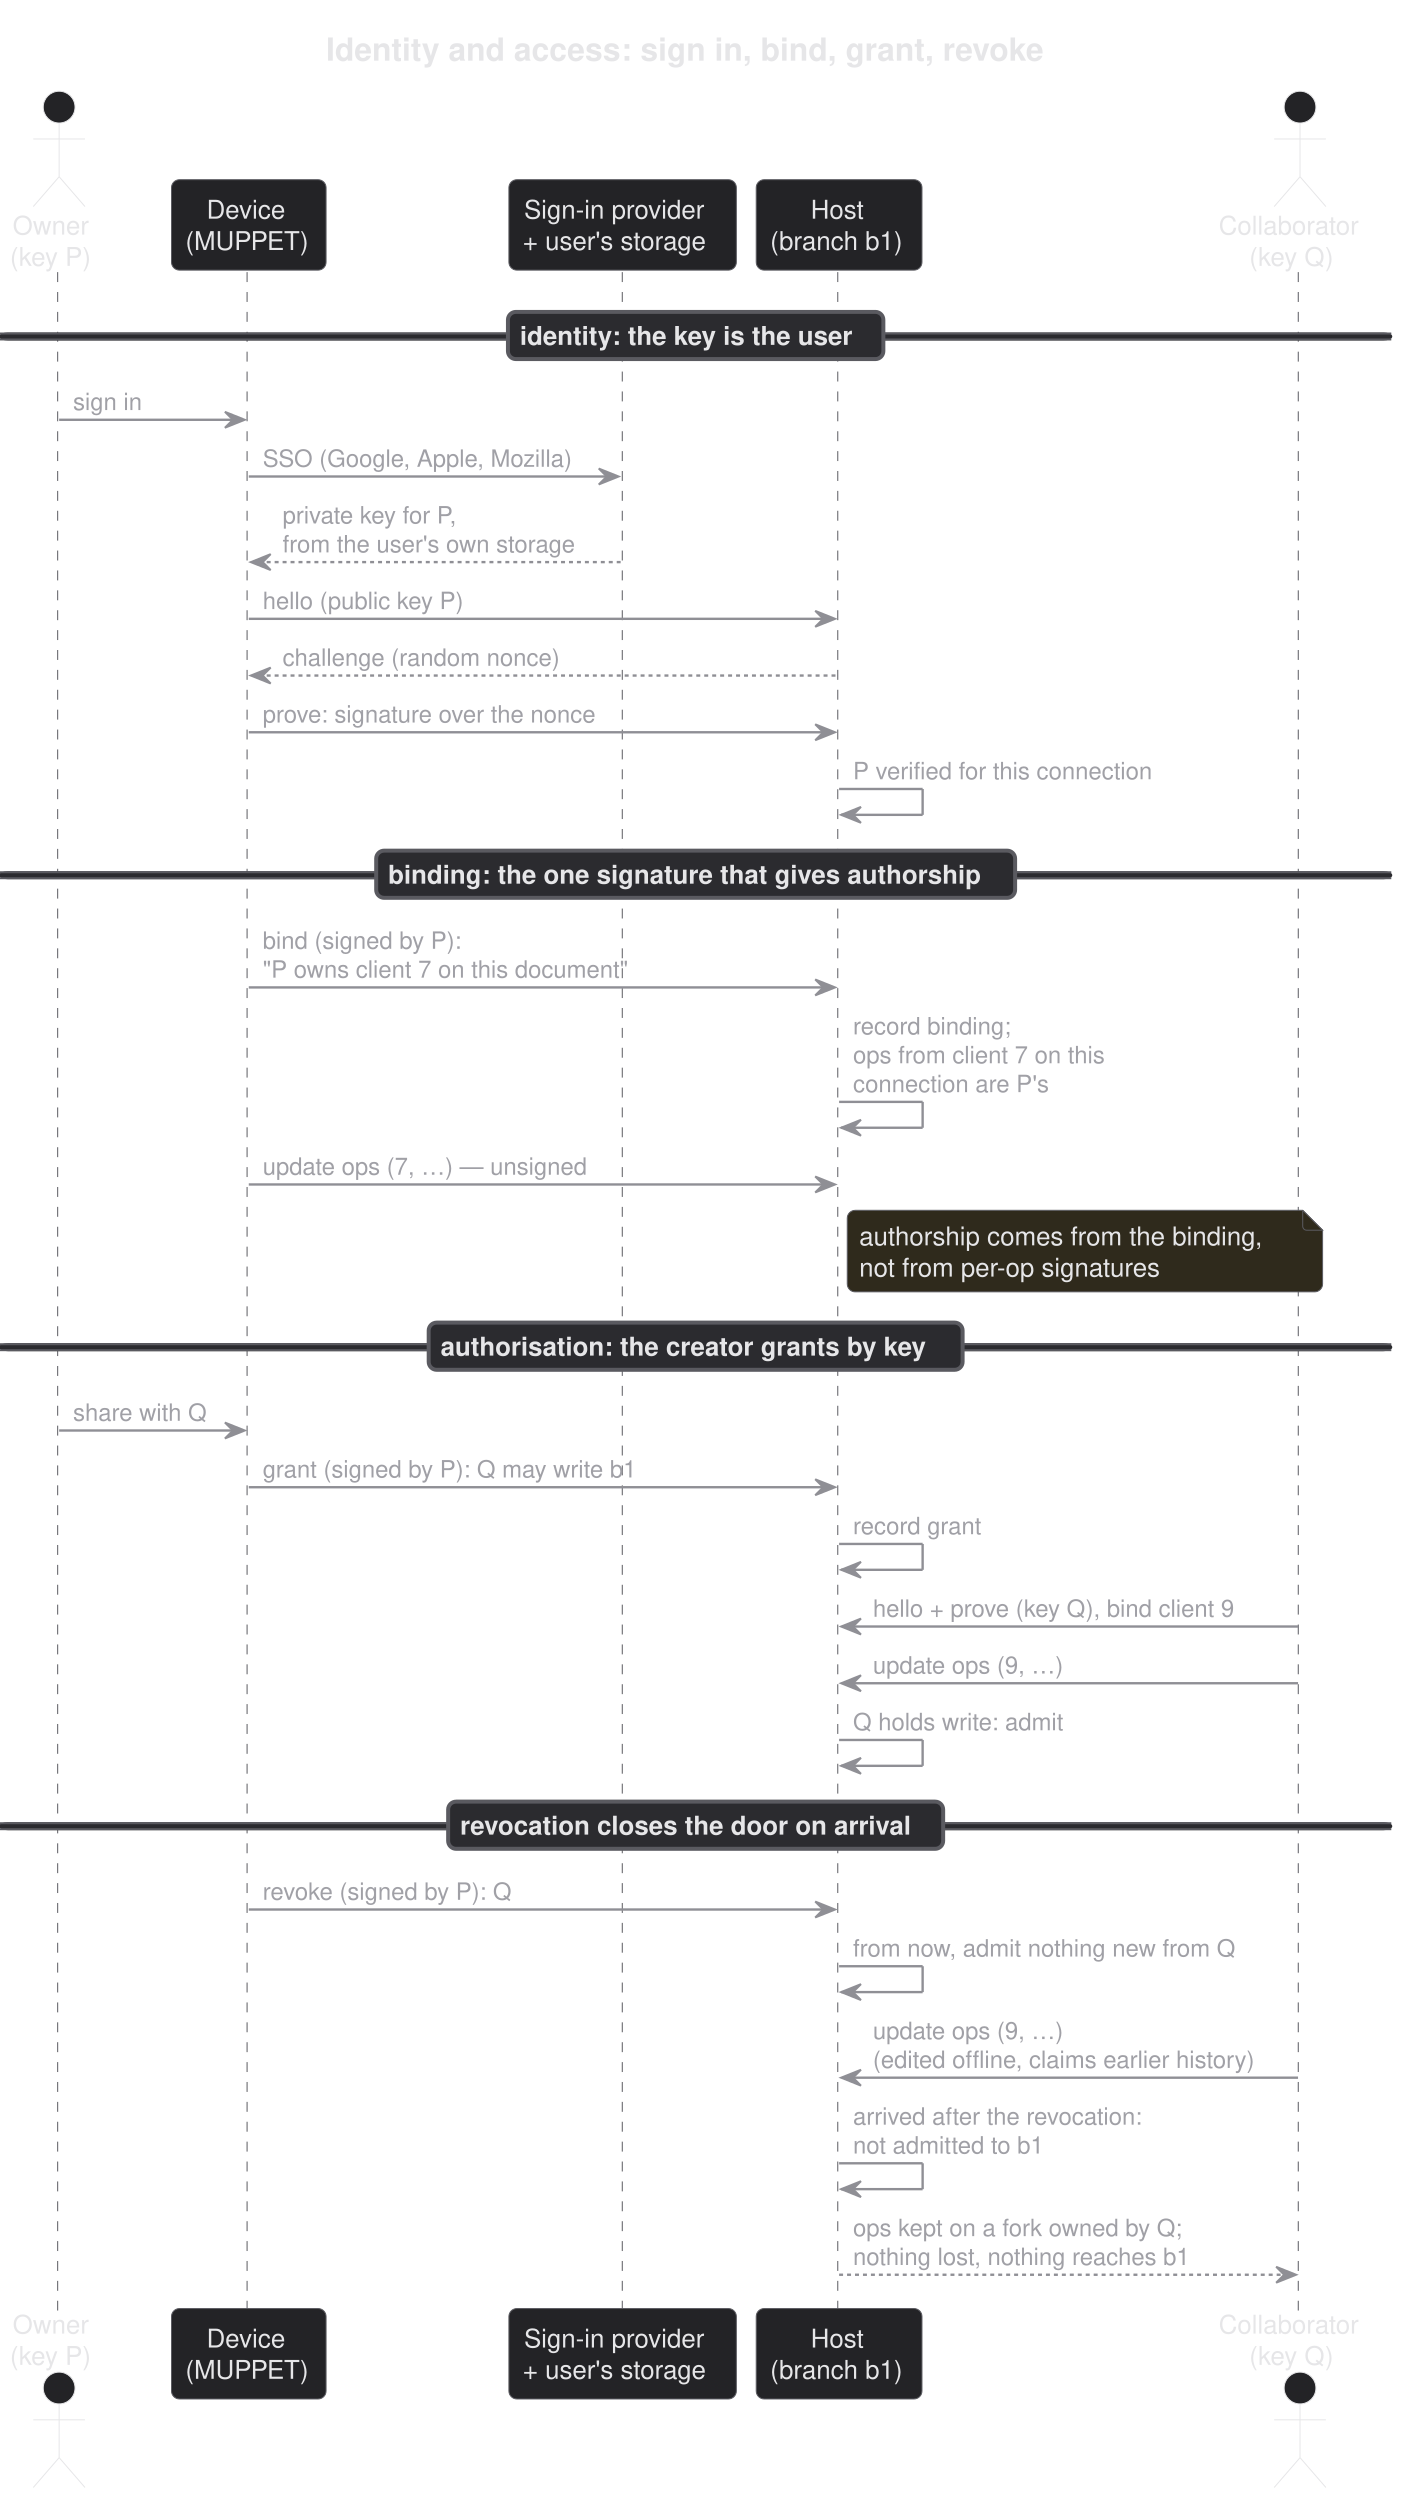
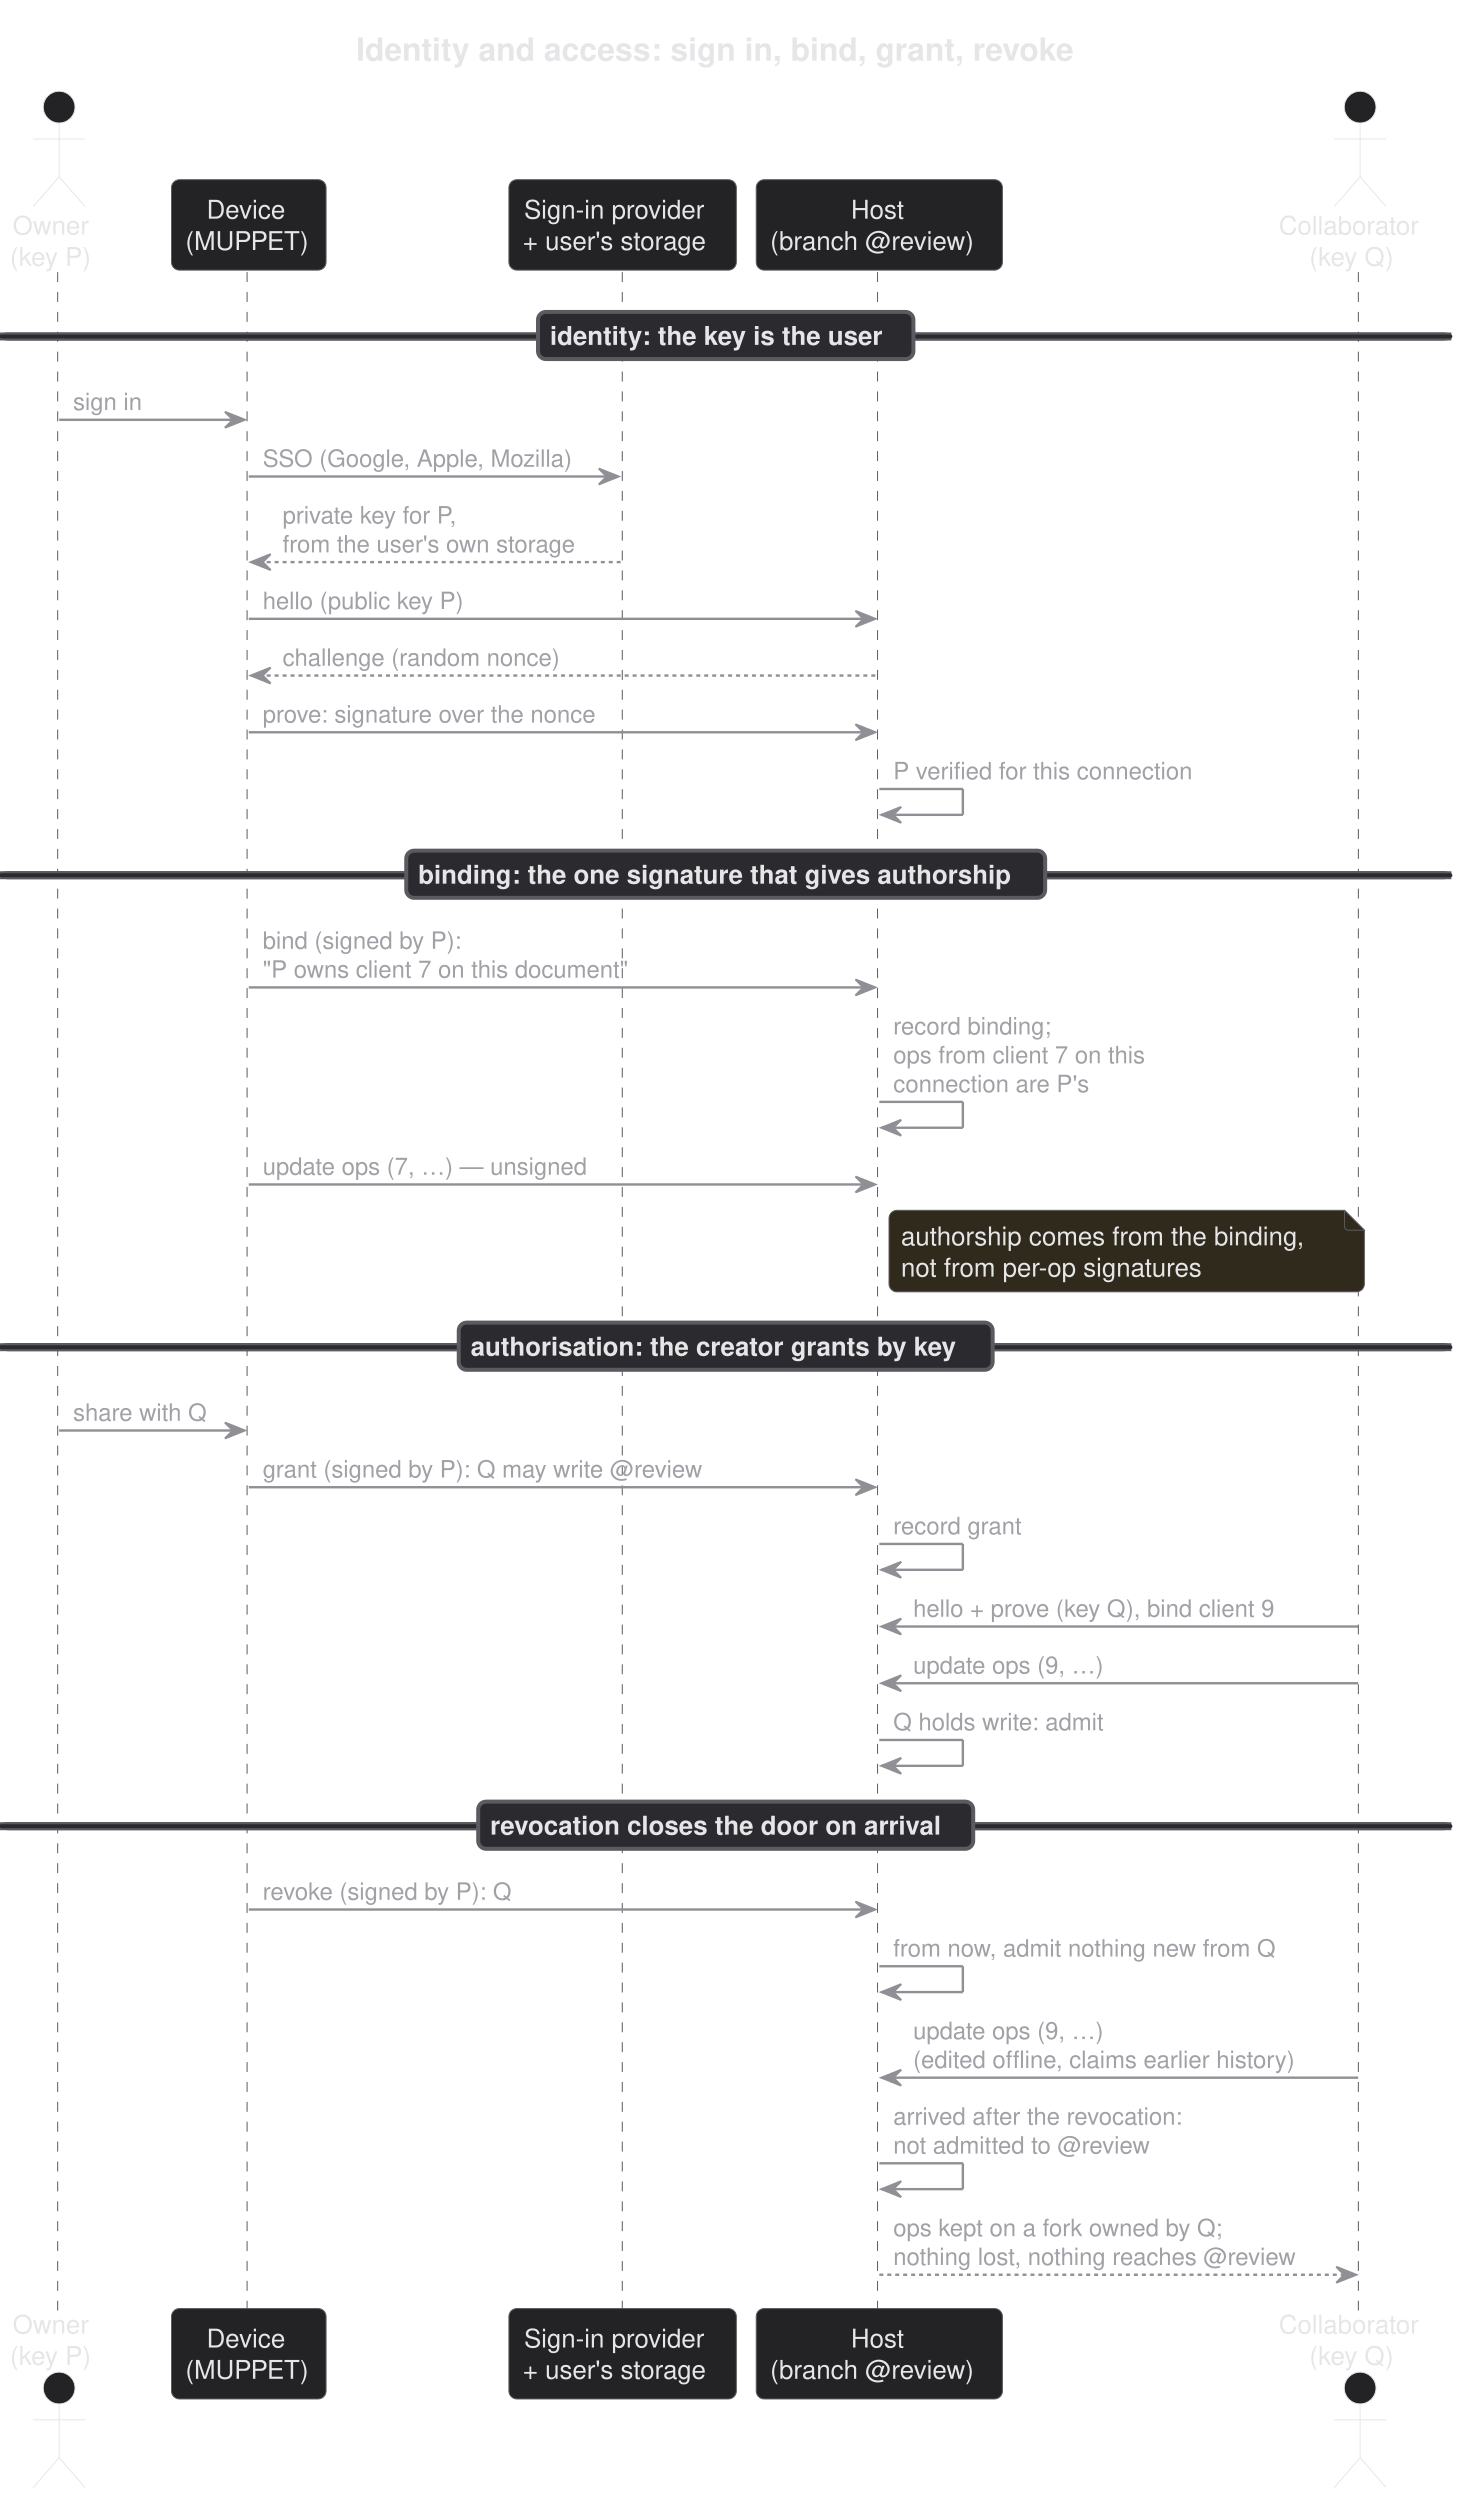
- <svg xmlns="http://www.w3.org/2000/svg" contentStyleType="text/css" data-diagram-type="SEQUENCE" height="1257px" preserveAspectRatio="none" style="width:706px;height:1257px;" version="1.1" viewBox="0 0 706 1257" width="706px" zoomAndPan="magnify">
+ <svg xmlns="http://www.w3.org/2000/svg" contentStyleType="text/css" data-diagram-type="SEQUENCE" height="1257px" preserveAspectRatio="none" style="width:736px;height:1257px;" version="1.1" viewBox="0 0 736 1257" width="736px" zoomAndPan="magnify">
  <defs />
  <g>
-     <text fill="#E6E6E8" font-family="Helvetica" font-size="16" font-weight="bold" lengthAdjust="spacing" textLength="370.695" x="163.924" y="30.5">Identity and access: sign in, bind, grant, revoke</text>
+     <text fill="#E6E6E8" font-family="Helvetica" font-size="16" font-weight="bold" lengthAdjust="spacing" textLength="370.695" x="179.032" y="30.5">Identity and access: sign in, bind, grant, revoke</text>
    <g>
      <rect fill="#000000" fill-opacity="0" height="1024.924" width="8" x="25.731" y="136.818" />
      <line style="stroke:#5A5A60;stroke-width:0.5;stroke-dasharray:5,5;" x1="29" x2="29" y1="136.818" y2="1161.742" />
    </g>
    <g>
      <rect fill="#000000" fill-opacity="0" height="1024.924" width="8" x="121.087" y="136.818" />
      <line style="stroke:#5A5A60;stroke-width:0.5;stroke-dasharray:5,5;" x1="124.231" x2="124.231" y1="136.818" y2="1161.742" />
    </g>
    <g>
      <rect fill="#000000" fill-opacity="0" height="1024.924" width="8" x="309.055" y="136.818" />
      <line style="stroke:#5A5A60;stroke-width:0.5;stroke-dasharray:5,5;" x1="312.88" x2="312.88" y1="136.818" y2="1161.742" />
    </g>
    <g>
-       <rect fill="#000000" fill-opacity="0" height="1024.924" width="8" x="417.898" y="136.818" />
-       <line style="stroke:#5A5A60;stroke-width:0.5;stroke-dasharray:5,5;" x1="421.231" x2="421.231" y1="136.818" y2="1161.742" />
-     </g>
-     <g>
-       <rect fill="#000000" fill-opacity="0" height="1024.924" width="8" x="649.654" y="136.818" />
-       <line style="stroke:#5A5A60;stroke-width:0.5;stroke-dasharray:5,5;" x1="652.765" x2="652.765" y1="136.818" y2="1161.742" />
+       <rect fill="#000000" fill-opacity="0" height="1024.924" width="8" x="438.125" y="136.818" />
+       <line style="stroke:#5A5A60;stroke-width:0.5;stroke-dasharray:5,5;" x1="441.231" x2="441.231" y1="136.818" y2="1161.742" />
+     </g>
+     <g>
+       <rect fill="#000000" fill-opacity="0" height="1024.924" width="8" x="679.871" y="136.818" />
+       <line style="stroke:#5A5A60;stroke-width:0.5;stroke-dasharray:5,5;" x1="682.982" x2="682.982" y1="136.818" y2="1161.742" />
    </g>
    <g class="participant participant-head" data-participant="o">
      <text fill="#E6E6E8" font-family="Helvetica" font-size="13" lengthAdjust="spacing" textLength="40.733" x="6.365" y="117.953">Owner</text>
      <text fill="#E6E6E8" font-family="Helvetica" font-size="13" lengthAdjust="spacing" textLength="43.462" x="5" y="133.683">(key P)</text>
      <ellipse cx="29.731" cy="53.859" fill="#232326" rx="8" ry="8" style="stroke:#E6E6E8;stroke-width:0.5;" />
      <path d="M29.731,61.859 L29.731,88.859 M16.731,69.859 L42.731,69.859 M29.731,88.859 L16.731,103.859 M29.731,88.859 L42.731,103.859" fill="none" style="stroke:#E6E6E8;stroke-width:0.5;" />
    </g>
    <g class="participant participant-tail" data-participant="o">
      <text fill="#E6E6E8" font-family="Helvetica" font-size="13" lengthAdjust="spacing" textLength="40.733" x="6.365" y="1173.336">Owner</text>
      <text fill="#E6E6E8" font-family="Helvetica" font-size="13" lengthAdjust="spacing" textLength="43.462" x="5" y="1189.065">(key P)</text>
      <ellipse cx="29.731" cy="1200.701" fill="#232326" rx="8" ry="8" style="stroke:#E6E6E8;stroke-width:0.5;" />
      <path d="M29.731,1208.701 L29.731,1235.701 M16.731,1216.701 L42.731,1216.701 M29.731,1235.701 L16.731,1250.701 M29.731,1235.701 L42.731,1250.701" fill="none" style="stroke:#E6E6E8;stroke-width:0.5;" />
    </g>
    <g class="participant participant-head" data-participant="d">
      <rect fill="#232326" height="45.459" rx="4" ry="4" style="stroke:#5A5A60;stroke-width:0.5;" width="77.711" x="86.231" y="90.359" />
      <text fill="#E6E6E8" font-family="Helvetica" font-size="13" lengthAdjust="spacing" textLength="42.421" x="103.876" y="109.953">Device</text>
      <text fill="#E6E6E8" font-family="Helvetica" font-size="13" lengthAdjust="spacing" textLength="63.711" x="93.231" y="125.683">(MUPPET)</text>
    </g>
    <g class="participant participant-tail" data-participant="d">
      <rect fill="#232326" height="45.459" rx="4" ry="4" style="stroke:#5A5A60;stroke-width:0.5;" width="77.711" x="86.231" y="1160.742" />
      <text fill="#E6E6E8" font-family="Helvetica" font-size="13" lengthAdjust="spacing" textLength="42.421" x="103.876" y="1180.336">Device</text>
      <text fill="#E6E6E8" font-family="Helvetica" font-size="13" lengthAdjust="spacing" textLength="63.711" x="93.231" y="1196.065">(MUPPET)</text>
    </g>
    <g class="participant participant-head" data-participant="sso">
      <rect fill="#232326" height="45.459" rx="4" ry="4" style="stroke:#5A5A60;stroke-width:0.5;" width="114.35" x="255.88" y="90.359" />
      <text fill="#E6E6E8" font-family="Helvetica" font-size="13" lengthAdjust="spacing" textLength="99.144" x="263.483" y="109.953">Sign-in provider</text>
      <text fill="#E6E6E8" font-family="Helvetica" font-size="13" lengthAdjust="spacing" textLength="100.35" x="262.88" y="125.683">+ user's storage</text>
    </g>
    <g class="participant participant-tail" data-participant="sso">
      <rect fill="#232326" height="45.459" rx="4" ry="4" style="stroke:#5A5A60;stroke-width:0.5;" width="114.35" x="255.88" y="1160.742" />
      <text fill="#E6E6E8" font-family="Helvetica" font-size="13" lengthAdjust="spacing" textLength="99.144" x="263.483" y="1180.336">Sign-in provider</text>
      <text fill="#E6E6E8" font-family="Helvetica" font-size="13" lengthAdjust="spacing" textLength="100.35" x="262.88" y="1196.065">+ user's storage</text>
    </g>
    <g class="participant participant-head" data-participant="t">
-       <rect fill="#232326" height="45.459" rx="4" ry="4" style="stroke:#5A5A60;stroke-width:0.5;" width="83.335" x="380.231" y="90.359" />
-       <text fill="#E6E6E8" font-family="Helvetica" font-size="13" lengthAdjust="spacing" textLength="28.571" x="407.613" y="109.953">Host</text>
-       <text fill="#E6E6E8" font-family="Helvetica" font-size="13" lengthAdjust="spacing" textLength="69.335" x="387.231" y="125.683">(branch b1)</text>
+       <rect fill="#232326" height="45.459" rx="4" ry="4" style="stroke:#5A5A60;stroke-width:0.5;" width="123.789" x="380.231" y="90.359" />
+       <text fill="#E6E6E8" font-family="Helvetica" font-size="13" lengthAdjust="spacing" textLength="28.571" x="427.84" y="109.953">Host</text>
+       <text fill="#E6E6E8" font-family="Helvetica" font-size="13" lengthAdjust="spacing" textLength="109.789" x="387.231" y="125.683">(branch @review)</text>
    </g>
    <g class="participant participant-tail" data-participant="t">
-       <rect fill="#232326" height="45.459" rx="4" ry="4" style="stroke:#5A5A60;stroke-width:0.5;" width="83.335" x="380.231" y="1160.742" />
-       <text fill="#E6E6E8" font-family="Helvetica" font-size="13" lengthAdjust="spacing" textLength="28.571" x="407.613" y="1180.336">Host</text>
-       <text fill="#E6E6E8" font-family="Helvetica" font-size="13" lengthAdjust="spacing" textLength="69.335" x="387.231" y="1196.065">(branch b1)</text>
+       <rect fill="#232326" height="45.459" rx="4" ry="4" style="stroke:#5A5A60;stroke-width:0.5;" width="123.789" x="380.231" y="1160.742" />
+       <text fill="#E6E6E8" font-family="Helvetica" font-size="13" lengthAdjust="spacing" textLength="28.571" x="427.84" y="1180.336">Host</text>
+       <text fill="#E6E6E8" font-family="Helvetica" font-size="13" lengthAdjust="spacing" textLength="109.789" x="387.231" y="1196.065">(branch @review)</text>
    </g>
    <g class="participant participant-head" data-participant="q">
-       <text fill="#E6E6E8" font-family="Helvetica" font-size="13" lengthAdjust="spacing" textLength="75.778" x="612.765" y="117.953">Collaborator</text>
-       <text fill="#E6E6E8" font-family="Helvetica" font-size="13" lengthAdjust="spacing" textLength="45.1" x="628.104" y="133.683">(key Q)</text>
-       <ellipse cx="653.654" cy="53.859" fill="#232326" rx="8" ry="8" style="stroke:#E6E6E8;stroke-width:0.5;" />
-       <path d="M653.654,61.859 L653.654,88.859 M640.654,69.859 L666.654,69.859 M653.654,88.859 L640.654,103.859 M653.654,88.859 L666.654,103.859" fill="none" style="stroke:#E6E6E8;stroke-width:0.5;" />
+       <text fill="#E6E6E8" font-family="Helvetica" font-size="13" lengthAdjust="spacing" textLength="75.778" x="642.982" y="117.953">Collaborator</text>
+       <text fill="#E6E6E8" font-family="Helvetica" font-size="13" lengthAdjust="spacing" textLength="45.1" x="658.321" y="133.683">(key Q)</text>
+       <ellipse cx="683.871" cy="53.859" fill="#232326" rx="8" ry="8" style="stroke:#E6E6E8;stroke-width:0.5;" />
+       <path d="M683.871,61.859 L683.871,88.859 M670.871,69.859 L696.871,69.859 M683.871,88.859 L670.871,103.859 M683.871,88.859 L696.871,103.859" fill="none" style="stroke:#E6E6E8;stroke-width:0.5;" />
    </g>
    <g class="participant participant-tail" data-participant="q">
-       <text fill="#E6E6E8" font-family="Helvetica" font-size="13" lengthAdjust="spacing" textLength="75.778" x="612.765" y="1173.336">Collaborator</text>
-       <text fill="#E6E6E8" font-family="Helvetica" font-size="13" lengthAdjust="spacing" textLength="45.1" x="628.104" y="1189.065">(key Q)</text>
-       <ellipse cx="653.654" cy="1200.701" fill="#232326" rx="8" ry="8" style="stroke:#E6E6E8;stroke-width:0.5;" />
-       <path d="M653.654,1208.701 L653.654,1235.701 M640.654,1216.701 L666.654,1216.701 M653.654,1235.701 L640.654,1250.701 M653.654,1235.701 L666.654,1250.701" fill="none" style="stroke:#E6E6E8;stroke-width:0.5;" />
-     </g>
-     <rect fill="#2B2B2F" height="3" rx="4" ry="4" style="stroke:#2B2B2F;stroke-width:1;" width="699.543" x="0" y="167.683" />
-     <line style="stroke:#5A5A60;stroke-width:1;" x1="0" x2="699.543" y1="167.683" y2="167.683" />
-     <line style="stroke:#5A5A60;stroke-width:1;" x1="0" x2="699.543" y1="170.683" y2="170.683" />
-     <rect fill="#2B2B2F" height="23.73" rx="4" ry="4" style="stroke:#5A5A60;stroke-width:2;" width="188.764" x="255.39" y="156.818" />
-     <text fill="#E6E6E8" font-family="Helvetica" font-size="13" font-weight="bold" lengthAdjust="spacing" textLength="171.685" x="261.39" y="173.412">identity: the key is the user</text>
+       <text fill="#E6E6E8" font-family="Helvetica" font-size="13" lengthAdjust="spacing" textLength="75.778" x="642.982" y="1173.336">Collaborator</text>
+       <text fill="#E6E6E8" font-family="Helvetica" font-size="13" lengthAdjust="spacing" textLength="45.1" x="658.321" y="1189.065">(key Q)</text>
+       <ellipse cx="683.871" cy="1200.701" fill="#232326" rx="8" ry="8" style="stroke:#E6E6E8;stroke-width:0.5;" />
+       <path d="M683.871,1208.701 L683.871,1235.701 M670.871,1216.701 L696.871,1216.701 M683.871,1235.701 L670.871,1250.701 M683.871,1235.701 L696.871,1250.701" fill="none" style="stroke:#E6E6E8;stroke-width:0.5;" />
+     </g>
+     <rect fill="#2B2B2F" height="3" rx="4" ry="4" style="stroke:#2B2B2F;stroke-width:1;" width="729.76" x="0" y="167.683" />
+     <line style="stroke:#5A5A60;stroke-width:1;" x1="0" x2="729.76" y1="167.683" y2="167.683" />
+     <line style="stroke:#5A5A60;stroke-width:1;" x1="0" x2="729.76" y1="170.683" y2="170.683" />
+     <rect fill="#2B2B2F" height="23.73" rx="4" ry="4" style="stroke:#5A5A60;stroke-width:2;" width="188.764" x="270.498" y="156.818" />
+     <text fill="#E6E6E8" font-family="Helvetica" font-size="13" font-weight="bold" lengthAdjust="spacing" textLength="171.685" x="276.498" y="173.412">identity: the key is the user</text>
    <g class="message" data-participant-1="o" data-participant-2="d">
      <polygon fill="#8F8F95" points="113.087,207.067,123.087,211.067,113.087,215.067,117.087,211.067" style="stroke:#8F8F95;stroke-width:1;" />
      <line style="stroke:#8F8F95;stroke-width:1.2;" x1="29.731" x2="119.087" y1="211.067" y2="211.067" />
      <text fill="#A0A0A6" font-family="Helvetica" font-size="12" lengthAdjust="spacing" textLength="37.06" x="36.731" y="206.173">sign in</text>
    </g>
    <g class="message" data-participant-1="d" data-participant-2="sso">
      <polygon fill="#8F8F95" points="301.055,235.587,311.055,239.587,301.055,243.587,305.055,239.587" style="stroke:#8F8F95;stroke-width:1;" />
      <line style="stroke:#8F8F95;stroke-width:1.2;" x1="125.087" x2="307.055" y1="239.587" y2="239.587" />
      <text fill="#A0A0A6" font-family="Helvetica" font-size="12" lengthAdjust="spacing" textLength="163.969" x="132.087" y="234.692">SSO (Google, Apple, Mozilla)</text>
    </g>
    <g class="message" data-participant-1="sso" data-participant-2="d">
      <polygon fill="#8F8F95" points="136.087,278.626,126.087,282.626,136.087,286.626,132.087,282.626" style="stroke:#8F8F95;stroke-width:1;" />
      <line style="stroke:#8F8F95;stroke-width:1.2;stroke-dasharray:2,2;" x1="130.087" x2="312.055" y1="282.626" y2="282.626" />
      <text fill="#A0A0A6" font-family="Helvetica" font-size="12" lengthAdjust="spacing" textLength="96.902" x="142.087" y="263.212">private key for P,</text>
      <text fill="#A0A0A6" font-family="Helvetica" font-size="12" lengthAdjust="spacing" textLength="160.231" x="142.087" y="277.731">from the user's own storage</text>
    </g>
    <g class="message" data-participant-1="d" data-participant-2="t">
-       <polygon fill="#8F8F95" points="409.898,307.146,419.898,311.146,409.898,315.146,413.898,311.146" style="stroke:#8F8F95;stroke-width:1;" />
-       <line style="stroke:#8F8F95;stroke-width:1.2;" x1="125.087" x2="415.898" y1="311.146" y2="311.146" />
+       <polygon fill="#8F8F95" points="430.125,307.146,440.125,311.146,430.125,315.146,434.125,311.146" style="stroke:#8F8F95;stroke-width:1;" />
+       <line style="stroke:#8F8F95;stroke-width:1.2;" x1="125.087" x2="436.125" y1="311.146" y2="311.146" />
      <text fill="#A0A0A6" font-family="Helvetica" font-size="12" lengthAdjust="spacing" textLength="108.428" x="132.087" y="306.251">hello (public key P)</text>
    </g>
    <g class="message" data-participant-1="t" data-participant-2="d">
      <polygon fill="#8F8F95" points="136.087,335.665,126.087,339.665,136.087,343.665,132.087,339.665" style="stroke:#8F8F95;stroke-width:1;" />
-       <line style="stroke:#8F8F95;stroke-width:1.2;stroke-dasharray:2,2;" x1="130.087" x2="420.898" y1="339.665" y2="339.665" />
+       <line style="stroke:#8F8F95;stroke-width:1.2;stroke-dasharray:2,2;" x1="130.087" x2="441.125" y1="339.665" y2="339.665" />
      <text fill="#A0A0A6" font-family="Helvetica" font-size="12" lengthAdjust="spacing" textLength="149.074" x="142.087" y="334.771">challenge (random nonce)</text>
    </g>
    <g class="message" data-participant-1="d" data-participant-2="t">
-       <polygon fill="#8F8F95" points="409.898,364.185,419.898,368.185,409.898,372.185,413.898,368.185" style="stroke:#8F8F95;stroke-width:1;" />
-       <line style="stroke:#8F8F95;stroke-width:1.2;" x1="125.087" x2="415.898" y1="368.185" y2="368.185" />
+       <polygon fill="#8F8F95" points="430.125,364.185,440.125,368.185,430.125,372.185,434.125,368.185" style="stroke:#8F8F95;stroke-width:1;" />
+       <line style="stroke:#8F8F95;stroke-width:1.2;" x1="125.087" x2="436.125" y1="368.185" y2="368.185" />
      <text fill="#A0A0A6" font-family="Helvetica" font-size="12" lengthAdjust="spacing" textLength="181.418" x="132.087" y="363.29">prove: signature over the nonce</text>
    </g>
    <g class="message" data-participant-1="t" data-participant-2="t">
-       <line style="stroke:#8F8F95;stroke-width:1.2;" x1="421.898" x2="463.898" y1="396.704" y2="396.704" />
-       <line style="stroke:#8F8F95;stroke-width:1.2;" x1="463.898" x2="463.898" y1="396.704" y2="409.704" />
-       <line style="stroke:#8F8F95;stroke-width:1.2;" x1="422.898" x2="463.898" y1="409.704" y2="409.704" />
-       <polygon fill="#8F8F95" points="432.898,405.704,422.898,409.704,432.898,413.704,428.898,409.704" style="stroke:#8F8F95;stroke-width:1;" />
-       <text fill="#A0A0A6" font-family="Helvetica" font-size="12" lengthAdjust="spacing" textLength="163.635" x="428.898" y="391.81">P verified for this connection</text>
-     </g>
-     <rect fill="#2B2B2F" height="3" rx="4" ry="4" style="stroke:#2B2B2F;stroke-width:1;" width="699.543" x="0" y="438.569" />
-     <line style="stroke:#5A5A60;stroke-width:1;" x1="0" x2="699.543" y1="438.569" y2="438.569" />
-     <line style="stroke:#5A5A60;stroke-width:1;" x1="0" x2="699.543" y1="441.569" y2="441.569" />
-     <rect fill="#2B2B2F" height="23.73" rx="4" ry="4" style="stroke:#5A5A60;stroke-width:2;" width="321.258" x="189.143" y="427.704" />
-     <text fill="#E6E6E8" font-family="Helvetica" font-size="13" font-weight="bold" lengthAdjust="spacing" textLength="304.18" x="195.143" y="444.298">binding: the one signature that gives authorship</text>
-     <g class="message" data-participant-1="d" data-participant-2="t">
-       <polygon fill="#8F8F95" points="409.898,492.473,419.898,496.473,409.898,500.473,413.898,496.473" style="stroke:#8F8F95;stroke-width:1;" />
-       <line style="stroke:#8F8F95;stroke-width:1.2;" x1="125.087" x2="415.898" y1="496.473" y2="496.473" />
+       <line style="stroke:#8F8F95;stroke-width:1.2;" x1="442.125" x2="484.125" y1="396.704" y2="396.704" />
+       <line style="stroke:#8F8F95;stroke-width:1.2;" x1="484.125" x2="484.125" y1="396.704" y2="409.704" />
+       <line style="stroke:#8F8F95;stroke-width:1.2;" x1="443.125" x2="484.125" y1="409.704" y2="409.704" />
+       <polygon fill="#8F8F95" points="453.125,405.704,443.125,409.704,453.125,413.704,449.125,409.704" style="stroke:#8F8F95;stroke-width:1;" />
+       <text fill="#A0A0A6" font-family="Helvetica" font-size="12" lengthAdjust="spacing" textLength="163.635" x="449.125" y="391.81">P verified for this connection</text>
+     </g>
+     <rect fill="#2B2B2F" height="3" rx="4" ry="4" style="stroke:#2B2B2F;stroke-width:1;" width="729.76" x="0" y="438.569" />
+     <line style="stroke:#5A5A60;stroke-width:1;" x1="0" x2="729.76" y1="438.569" y2="438.569" />
+     <line style="stroke:#5A5A60;stroke-width:1;" x1="0" x2="729.76" y1="441.569" y2="441.569" />
+     <rect fill="#2B2B2F" height="23.73" rx="4" ry="4" style="stroke:#5A5A60;stroke-width:2;" width="321.258" x="204.251" y="427.704" />
+     <text fill="#E6E6E8" font-family="Helvetica" font-size="13" font-weight="bold" lengthAdjust="spacing" textLength="304.18" x="210.251" y="444.298">binding: the one signature that gives authorship</text>
+     <g class="message" data-participant-1="d" data-participant-2="t">
+       <polygon fill="#8F8F95" points="430.125,492.473,440.125,496.473,430.125,500.473,434.125,496.473" style="stroke:#8F8F95;stroke-width:1;" />
+       <line style="stroke:#8F8F95;stroke-width:1.2;" x1="125.087" x2="436.125" y1="496.473" y2="496.473" />
      <text fill="#A0A0A6" font-family="Helvetica" font-size="12" lengthAdjust="spacing" textLength="106.816" x="132.087" y="477.059">bind (signed by P):</text>
      <text fill="#A0A0A6" font-family="Helvetica" font-size="12" lengthAdjust="spacing" textLength="198.568" x="132.087" y="491.578">"P owns client 7 on this document"</text>
    </g>
    <g class="message" data-participant-1="t" data-participant-2="t">
-       <line style="stroke:#8F8F95;stroke-width:1.2;" x1="421.898" x2="463.898" y1="554.031" y2="554.031" />
-       <line style="stroke:#8F8F95;stroke-width:1.2;" x1="463.898" x2="463.898" y1="554.031" y2="567.031" />
-       <line style="stroke:#8F8F95;stroke-width:1.2;" x1="422.898" x2="463.898" y1="567.031" y2="567.031" />
-       <polygon fill="#8F8F95" points="432.898,563.031,422.898,567.031,432.898,571.031,428.898,567.031" style="stroke:#8F8F95;stroke-width:1;" />
-       <text fill="#A0A0A6" font-family="Helvetica" font-size="12" lengthAdjust="spacing" textLength="86.473" x="428.898" y="520.098">record binding;</text>
-       <text fill="#A0A0A6" font-family="Helvetica" font-size="12" lengthAdjust="spacing" textLength="136.435" x="428.898" y="534.617">ops from client 7 on this</text>
-       <text fill="#A0A0A6" font-family="Helvetica" font-size="12" lengthAdjust="spacing" textLength="105.797" x="428.898" y="549.137">connection are P's</text>
-     </g>
-     <g class="message" data-participant-1="d" data-participant-2="t">
-       <polygon fill="#8F8F95" points="409.898,591.551,419.898,595.551,409.898,599.551,413.898,595.551" style="stroke:#8F8F95;stroke-width:1;" />
-       <line style="stroke:#8F8F95;stroke-width:1.2;" x1="125.087" x2="415.898" y1="595.551" y2="595.551" />
+       <line style="stroke:#8F8F95;stroke-width:1.2;" x1="442.125" x2="484.125" y1="554.031" y2="554.031" />
+       <line style="stroke:#8F8F95;stroke-width:1.2;" x1="484.125" x2="484.125" y1="554.031" y2="567.031" />
+       <line style="stroke:#8F8F95;stroke-width:1.2;" x1="443.125" x2="484.125" y1="567.031" y2="567.031" />
+       <polygon fill="#8F8F95" points="453.125,563.031,443.125,567.031,453.125,571.031,449.125,567.031" style="stroke:#8F8F95;stroke-width:1;" />
+       <text fill="#A0A0A6" font-family="Helvetica" font-size="12" lengthAdjust="spacing" textLength="86.473" x="449.125" y="520.098">record binding;</text>
+       <text fill="#A0A0A6" font-family="Helvetica" font-size="12" lengthAdjust="spacing" textLength="136.435" x="449.125" y="534.617">ops from client 7 on this</text>
+       <text fill="#A0A0A6" font-family="Helvetica" font-size="12" lengthAdjust="spacing" textLength="105.797" x="449.125" y="549.137">connection are P's</text>
+     </g>
+     <g class="message" data-participant-1="d" data-participant-2="t">
+       <polygon fill="#8F8F95" points="430.125,591.551,440.125,595.551,430.125,599.551,434.125,595.551" style="stroke:#8F8F95;stroke-width:1;" />
+       <line style="stroke:#8F8F95;stroke-width:1.2;" x1="125.087" x2="436.125" y1="595.551" y2="595.551" />
      <text fill="#A0A0A6" font-family="Helvetica" font-size="12" lengthAdjust="spacing" textLength="170.795" x="132.087" y="590.656">update ops (7, …) — unsigned</text>
    </g>
-     <path d="M426,612.551 L426,645.551 A4,4 0 0 0 430,649.551 L661,649.551 A4,4 0 0 0 665,645.551 L665,618.551 L655,608.551 L430,608.551 A4,4 0 0 0 426,612.551" fill="#2F2A1C" style="stroke:#5A5A60;stroke-width:0.5;" />
-     <path d="M655,608.551 L655,616.551 A2,2 0 0 0 657,618.551 L665,618.551 L655,608.551" fill="#2F2A1C" style="stroke:#5A5A60;stroke-width:0.5;" />
-     <text fill="#E6E6E8" font-family="Helvetica" font-size="13" lengthAdjust="spacing" textLength="218.651" x="432" y="626.144">authorship comes from the binding,</text>
-     <text fill="#E6E6E8" font-family="Helvetica" font-size="13" lengthAdjust="spacing" textLength="165.991" x="432" y="641.874">not from per-op signatures</text>
-     <rect fill="#2B2B2F" height="3" rx="4" ry="4" style="stroke:#2B2B2F;stroke-width:1;" width="699.543" x="0" y="675.875" />
-     <line style="stroke:#5A5A60;stroke-width:1;" x1="0" x2="699.543" y1="675.875" y2="675.875" />
-     <line style="stroke:#5A5A60;stroke-width:1;" x1="0" x2="699.543" y1="678.875" y2="678.875" />
-     <rect fill="#2B2B2F" height="23.73" rx="4" ry="4" style="stroke:#5A5A60;stroke-width:2;" width="268.459" x="215.542" y="665.01" />
-     <text fill="#E6E6E8" font-family="Helvetica" font-size="13" font-weight="bold" lengthAdjust="spacing" textLength="251.38" x="221.542" y="681.604">authorisation: the creator grants by key</text>
+     <path d="M447,612.551 L447,645.551 A4,4 0 0 0 451,649.551 L682,649.551 A4,4 0 0 0 686,645.551 L686,618.551 L676,608.551 L451,608.551 A4,4 0 0 0 447,612.551" fill="#2F2A1C" style="stroke:#5A5A60;stroke-width:0.5;" />
+     <path d="M676,608.551 L676,616.551 A2,2 0 0 0 678,618.551 L686,618.551 L676,608.551" fill="#2F2A1C" style="stroke:#5A5A60;stroke-width:0.5;" />
+     <text fill="#E6E6E8" font-family="Helvetica" font-size="13" lengthAdjust="spacing" textLength="218.651" x="453" y="626.144">authorship comes from the binding,</text>
+     <text fill="#E6E6E8" font-family="Helvetica" font-size="13" lengthAdjust="spacing" textLength="165.991" x="453" y="641.874">not from per-op signatures</text>
+     <rect fill="#2B2B2F" height="3" rx="4" ry="4" style="stroke:#2B2B2F;stroke-width:1;" width="729.76" x="0" y="675.875" />
+     <line style="stroke:#5A5A60;stroke-width:1;" x1="0" x2="729.76" y1="675.875" y2="675.875" />
+     <line style="stroke:#5A5A60;stroke-width:1;" x1="0" x2="729.76" y1="678.875" y2="678.875" />
+     <rect fill="#2B2B2F" height="23.73" rx="4" ry="4" style="stroke:#5A5A60;stroke-width:2;" width="268.459" x="230.651" y="665.01" />
+     <text fill="#E6E6E8" font-family="Helvetica" font-size="13" font-weight="bold" lengthAdjust="spacing" textLength="251.38" x="236.651" y="681.604">authorisation: the creator grants by key</text>
    <g class="message" data-participant-1="o" data-participant-2="d">
      <polygon fill="#8F8F95" points="113.087,715.259,123.087,719.259,113.087,723.259,117.087,719.259" style="stroke:#8F8F95;stroke-width:1;" />
      <line style="stroke:#8F8F95;stroke-width:1.2;" x1="29.731" x2="119.087" y1="719.259" y2="719.259" />
      <text fill="#A0A0A6" font-family="Helvetica" font-size="12" lengthAdjust="spacing" textLength="71.356" x="36.731" y="714.364">share with Q</text>
    </g>
    <g class="message" data-participant-1="d" data-participant-2="t">
-       <polygon fill="#8F8F95" points="409.898,743.778,419.898,747.778,409.898,751.778,413.898,747.778" style="stroke:#8F8F95;stroke-width:1;" />
-       <line style="stroke:#8F8F95;stroke-width:1.2;" x1="125.087" x2="415.898" y1="747.778" y2="747.778" />
-       <text fill="#A0A0A6" font-family="Helvetica" font-size="12" lengthAdjust="spacing" textLength="198.82" x="132.087" y="742.884">grant (signed by P): Q may write b1</text>
-     </g>
-     <g class="message" data-participant-1="t" data-participant-2="t">
-       <line style="stroke:#8F8F95;stroke-width:1.2;" x1="421.898" x2="463.898" y1="776.298" y2="776.298" />
-       <line style="stroke:#8F8F95;stroke-width:1.2;" x1="463.898" x2="463.898" y1="776.298" y2="789.298" />
-       <line style="stroke:#8F8F95;stroke-width:1.2;" x1="422.898" x2="463.898" y1="789.298" y2="789.298" />
-       <polygon fill="#8F8F95" points="432.898,785.298,422.898,789.298,432.898,793.298,428.898,789.298" style="stroke:#8F8F95;stroke-width:1;" />
-       <text fill="#A0A0A6" font-family="Helvetica" font-size="12" lengthAdjust="spacing" textLength="70.436" x="428.898" y="771.403">record grant</text>
+       <polygon fill="#8F8F95" points="430.125,743.778,440.125,747.778,430.125,751.778,434.125,747.778" style="stroke:#8F8F95;stroke-width:1;" />
+       <line style="stroke:#8F8F95;stroke-width:1.2;" x1="125.087" x2="436.125" y1="747.778" y2="747.778" />
+       <text fill="#A0A0A6" font-family="Helvetica" font-size="12" lengthAdjust="spacing" textLength="236.162" x="132.087" y="742.884">grant (signed by P): Q may write @review</text>
+     </g>
+     <g class="message" data-participant-1="t" data-participant-2="t">
+       <line style="stroke:#8F8F95;stroke-width:1.2;" x1="442.125" x2="484.125" y1="776.298" y2="776.298" />
+       <line style="stroke:#8F8F95;stroke-width:1.2;" x1="484.125" x2="484.125" y1="776.298" y2="789.298" />
+       <line style="stroke:#8F8F95;stroke-width:1.2;" x1="443.125" x2="484.125" y1="789.298" y2="789.298" />
+       <polygon fill="#8F8F95" points="453.125,785.298,443.125,789.298,453.125,793.298,449.125,789.298" style="stroke:#8F8F95;stroke-width:1;" />
+       <text fill="#A0A0A6" font-family="Helvetica" font-size="12" lengthAdjust="spacing" textLength="70.436" x="449.125" y="771.403">record grant</text>
    </g>
    <g class="message" data-participant-1="q" data-participant-2="t">
-       <polygon fill="#8F8F95" points="432.898,813.817,422.898,817.817,432.898,821.817,428.898,817.817" style="stroke:#8F8F95;stroke-width:1;" />
-       <line style="stroke:#8F8F95;stroke-width:1.2;" x1="426.898" x2="652.654" y1="817.817" y2="817.817" />
-       <text fill="#A0A0A6" font-family="Helvetica" font-size="12" lengthAdjust="spacing" textLength="195.99" x="438.898" y="812.923">hello + prove (key Q), bind client 9</text>
+       <polygon fill="#8F8F95" points="453.125,813.817,443.125,817.817,453.125,821.817,449.125,817.817" style="stroke:#8F8F95;stroke-width:1;" />
+       <line style="stroke:#8F8F95;stroke-width:1.2;" x1="447.125" x2="682.871" y1="817.817" y2="817.817" />
+       <text fill="#A0A0A6" font-family="Helvetica" font-size="12" lengthAdjust="spacing" textLength="195.99" x="459.125" y="812.923">hello + prove (key Q), bind client 9</text>
    </g>
    <g class="message" data-participant-1="q" data-participant-2="t">
-       <polygon fill="#8F8F95" points="432.898,842.337,422.898,846.337,432.898,850.337,428.898,846.337" style="stroke:#8F8F95;stroke-width:1;" />
-       <line style="stroke:#8F8F95;stroke-width:1.2;" x1="426.898" x2="652.654" y1="846.337" y2="846.337" />
-       <text fill="#A0A0A6" font-family="Helvetica" font-size="12" lengthAdjust="spacing" textLength="100.477" x="438.898" y="841.442">update ops (9, …)</text>
-     </g>
-     <g class="message" data-participant-1="t" data-participant-2="t">
-       <line style="stroke:#8F8F95;stroke-width:1.2;" x1="421.898" x2="463.898" y1="874.856" y2="874.856" />
-       <line style="stroke:#8F8F95;stroke-width:1.2;" x1="463.898" x2="463.898" y1="874.856" y2="887.856" />
-       <line style="stroke:#8F8F95;stroke-width:1.2;" x1="422.898" x2="463.898" y1="887.856" y2="887.856" />
-       <polygon fill="#8F8F95" points="432.898,883.856,422.898,887.856,432.898,891.856,428.898,887.856" style="stroke:#8F8F95;stroke-width:1;" />
-       <text fill="#A0A0A6" font-family="Helvetica" font-size="12" lengthAdjust="spacing" textLength="113.232" x="428.898" y="869.962">Q holds write: admit</text>
-     </g>
-     <rect fill="#2B2B2F" height="3" rx="4" ry="4" style="stroke:#2B2B2F;stroke-width:1;" width="699.543" x="0" y="916.721" />
-     <line style="stroke:#5A5A60;stroke-width:1;" x1="0" x2="699.543" y1="916.721" y2="916.721" />
-     <line style="stroke:#5A5A60;stroke-width:1;" x1="0" x2="699.543" y1="919.721" y2="919.721" />
-     <rect fill="#2B2B2F" height="23.73" rx="4" ry="4" style="stroke:#5A5A60;stroke-width:2;" width="248.895" x="225.324" y="905.856" />
-     <text fill="#E6E6E8" font-family="Helvetica" font-size="13" font-weight="bold" lengthAdjust="spacing" textLength="231.816" x="231.324" y="922.45">revocation closes the door on arrival</text>
-     <g class="message" data-participant-1="d" data-participant-2="t">
-       <polygon fill="#8F8F95" points="409.898,956.106,419.898,960.106,409.898,964.106,413.898,960.106" style="stroke:#8F8F95;stroke-width:1;" />
-       <line style="stroke:#8F8F95;stroke-width:1.2;" x1="125.087" x2="415.898" y1="960.106" y2="960.106" />
+       <polygon fill="#8F8F95" points="453.125,842.337,443.125,846.337,453.125,850.337,449.125,846.337" style="stroke:#8F8F95;stroke-width:1;" />
+       <line style="stroke:#8F8F95;stroke-width:1.2;" x1="447.125" x2="682.871" y1="846.337" y2="846.337" />
+       <text fill="#A0A0A6" font-family="Helvetica" font-size="12" lengthAdjust="spacing" textLength="100.477" x="459.125" y="841.442">update ops (9, …)</text>
+     </g>
+     <g class="message" data-participant-1="t" data-participant-2="t">
+       <line style="stroke:#8F8F95;stroke-width:1.2;" x1="442.125" x2="484.125" y1="874.856" y2="874.856" />
+       <line style="stroke:#8F8F95;stroke-width:1.2;" x1="484.125" x2="484.125" y1="874.856" y2="887.856" />
+       <line style="stroke:#8F8F95;stroke-width:1.2;" x1="443.125" x2="484.125" y1="887.856" y2="887.856" />
+       <polygon fill="#8F8F95" points="453.125,883.856,443.125,887.856,453.125,891.856,449.125,887.856" style="stroke:#8F8F95;stroke-width:1;" />
+       <text fill="#A0A0A6" font-family="Helvetica" font-size="12" lengthAdjust="spacing" textLength="113.232" x="449.125" y="869.962">Q holds write: admit</text>
+     </g>
+     <rect fill="#2B2B2F" height="3" rx="4" ry="4" style="stroke:#2B2B2F;stroke-width:1;" width="729.76" x="0" y="916.721" />
+     <line style="stroke:#5A5A60;stroke-width:1;" x1="0" x2="729.76" y1="916.721" y2="916.721" />
+     <line style="stroke:#5A5A60;stroke-width:1;" x1="0" x2="729.76" y1="919.721" y2="919.721" />
+     <rect fill="#2B2B2F" height="23.73" rx="4" ry="4" style="stroke:#5A5A60;stroke-width:2;" width="248.895" x="240.433" y="905.856" />
+     <text fill="#E6E6E8" font-family="Helvetica" font-size="13" font-weight="bold" lengthAdjust="spacing" textLength="231.816" x="246.433" y="922.45">revocation closes the door on arrival</text>
+     <g class="message" data-participant-1="d" data-participant-2="t">
+       <polygon fill="#8F8F95" points="430.125,956.106,440.125,960.106,430.125,964.106,434.125,960.106" style="stroke:#8F8F95;stroke-width:1;" />
+       <line style="stroke:#8F8F95;stroke-width:1.2;" x1="125.087" x2="436.125" y1="960.106" y2="960.106" />
      <text fill="#A0A0A6" font-family="Helvetica" font-size="12" lengthAdjust="spacing" textLength="133.711" x="132.087" y="955.211">revoke (signed by P): Q</text>
    </g>
    <g class="message" data-participant-1="t" data-participant-2="t">
-       <line style="stroke:#8F8F95;stroke-width:1.2;" x1="421.898" x2="463.898" y1="988.625" y2="988.625" />
-       <line style="stroke:#8F8F95;stroke-width:1.2;" x1="463.898" x2="463.898" y1="988.625" y2="1001.625" />
-       <line style="stroke:#8F8F95;stroke-width:1.2;" x1="422.898" x2="463.898" y1="1001.625" y2="1001.625" />
-       <polygon fill="#8F8F95" points="432.898,997.625,422.898,1001.625,432.898,1005.625,428.898,1001.625" style="stroke:#8F8F95;stroke-width:1;" />
-       <text fill="#A0A0A6" font-family="Helvetica" font-size="12" lengthAdjust="spacing" textLength="208.318" x="428.898" y="983.731">from now, admit nothing new from Q</text>
+       <line style="stroke:#8F8F95;stroke-width:1.2;" x1="442.125" x2="484.125" y1="988.625" y2="988.625" />
+       <line style="stroke:#8F8F95;stroke-width:1.2;" x1="484.125" x2="484.125" y1="988.625" y2="1001.625" />
+       <line style="stroke:#8F8F95;stroke-width:1.2;" x1="443.125" x2="484.125" y1="1001.625" y2="1001.625" />
+       <polygon fill="#8F8F95" points="453.125,997.625,443.125,1001.625,453.125,1005.625,449.125,1001.625" style="stroke:#8F8F95;stroke-width:1;" />
+       <text fill="#A0A0A6" font-family="Helvetica" font-size="12" lengthAdjust="spacing" textLength="208.318" x="449.125" y="983.731">from now, admit nothing new from Q</text>
    </g>
    <g class="message" data-participant-1="q" data-participant-2="t">
-       <polygon fill="#8F8F95" points="432.898,1040.664,422.898,1044.664,432.898,1048.664,428.898,1044.664" style="stroke:#8F8F95;stroke-width:1;" />
-       <line style="stroke:#8F8F95;stroke-width:1.2;" x1="426.898" x2="652.654" y1="1044.664" y2="1044.664" />
-       <text fill="#A0A0A6" font-family="Helvetica" font-size="12" lengthAdjust="spacing" textLength="100.477" x="438.898" y="1025.25">update ops (9, …)</text>
-       <text fill="#A0A0A6" font-family="Helvetica" font-size="12" lengthAdjust="spacing" textLength="207.756" x="438.898" y="1039.77">(edited offline, claims earlier history)</text>
-     </g>
-     <g class="message" data-participant-1="t" data-participant-2="t">
-       <line style="stroke:#8F8F95;stroke-width:1.2;" x1="421.898" x2="463.898" y1="1087.703" y2="1087.703" />
-       <line style="stroke:#8F8F95;stroke-width:1.2;" x1="463.898" x2="463.898" y1="1087.703" y2="1100.703" />
-       <line style="stroke:#8F8F95;stroke-width:1.2;" x1="422.898" x2="463.898" y1="1100.703" y2="1100.703" />
-       <polygon fill="#8F8F95" points="432.898,1096.703,422.898,1100.703,432.898,1104.703,428.898,1100.703" style="stroke:#8F8F95;stroke-width:1;" />
-       <text fill="#A0A0A6" font-family="Helvetica" font-size="12" lengthAdjust="spacing" textLength="158.15" x="428.898" y="1068.289">arrived after the revocation:</text>
-       <text fill="#A0A0A6" font-family="Helvetica" font-size="12" lengthAdjust="spacing" textLength="101.385" x="428.898" y="1082.809">not admitted to b1</text>
+       <polygon fill="#8F8F95" points="453.125,1040.664,443.125,1044.664,453.125,1048.664,449.125,1044.664" style="stroke:#8F8F95;stroke-width:1;" />
+       <line style="stroke:#8F8F95;stroke-width:1.2;" x1="447.125" x2="682.871" y1="1044.664" y2="1044.664" />
+       <text fill="#A0A0A6" font-family="Helvetica" font-size="12" lengthAdjust="spacing" textLength="100.477" x="459.125" y="1025.25">update ops (9, …)</text>
+       <text fill="#A0A0A6" font-family="Helvetica" font-size="12" lengthAdjust="spacing" textLength="207.756" x="459.125" y="1039.77">(edited offline, claims earlier history)</text>
+     </g>
+     <g class="message" data-participant-1="t" data-participant-2="t">
+       <line style="stroke:#8F8F95;stroke-width:1.2;" x1="442.125" x2="484.125" y1="1087.703" y2="1087.703" />
+       <line style="stroke:#8F8F95;stroke-width:1.2;" x1="484.125" x2="484.125" y1="1087.703" y2="1100.703" />
+       <line style="stroke:#8F8F95;stroke-width:1.2;" x1="443.125" x2="484.125" y1="1100.703" y2="1100.703" />
+       <polygon fill="#8F8F95" points="453.125,1096.703,443.125,1100.703,453.125,1104.703,449.125,1100.703" style="stroke:#8F8F95;stroke-width:1;" />
+       <text fill="#A0A0A6" font-family="Helvetica" font-size="12" lengthAdjust="spacing" textLength="158.15" x="449.125" y="1068.289">arrived after the revocation:</text>
+       <text fill="#A0A0A6" font-family="Helvetica" font-size="12" lengthAdjust="spacing" textLength="138.727" x="449.125" y="1082.809">not admitted to @review</text>
    </g>
    <g class="message" data-participant-1="t" data-participant-2="q">
-       <polygon fill="#8F8F95" points="641.654,1139.742,651.654,1143.742,641.654,1147.742,645.654,1143.742" style="stroke:#8F8F95;stroke-width:1;" />
-       <line style="stroke:#8F8F95;stroke-width:1.2;stroke-dasharray:2,2;" x1="421.898" x2="647.654" y1="1143.742" y2="1143.742" />
-       <text fill="#A0A0A6" font-family="Helvetica" font-size="12" lengthAdjust="spacing" textLength="178.459" x="428.898" y="1124.328">ops kept on a fork owned by Q;</text>
-       <text fill="#A0A0A6" font-family="Helvetica" font-size="12" lengthAdjust="spacing" textLength="180.404" x="428.898" y="1138.848">nothing lost, nothing reaches b1</text>
+       <polygon fill="#8F8F95" points="671.871,1139.742,681.871,1143.742,671.871,1147.742,675.871,1143.742" style="stroke:#8F8F95;stroke-width:1;" />
+       <line style="stroke:#8F8F95;stroke-width:1.2;stroke-dasharray:2,2;" x1="442.125" x2="677.871" y1="1143.742" y2="1143.742" />
+       <text fill="#A0A0A6" font-family="Helvetica" font-size="12" lengthAdjust="spacing" textLength="178.459" x="449.125" y="1124.328">ops kept on a fork owned by Q;</text>
+       <text fill="#A0A0A6" font-family="Helvetica" font-size="12" lengthAdjust="spacing" textLength="217.746" x="449.125" y="1138.848">nothing lost, nothing reaches @review</text>
    </g>
  </g>
</svg>
